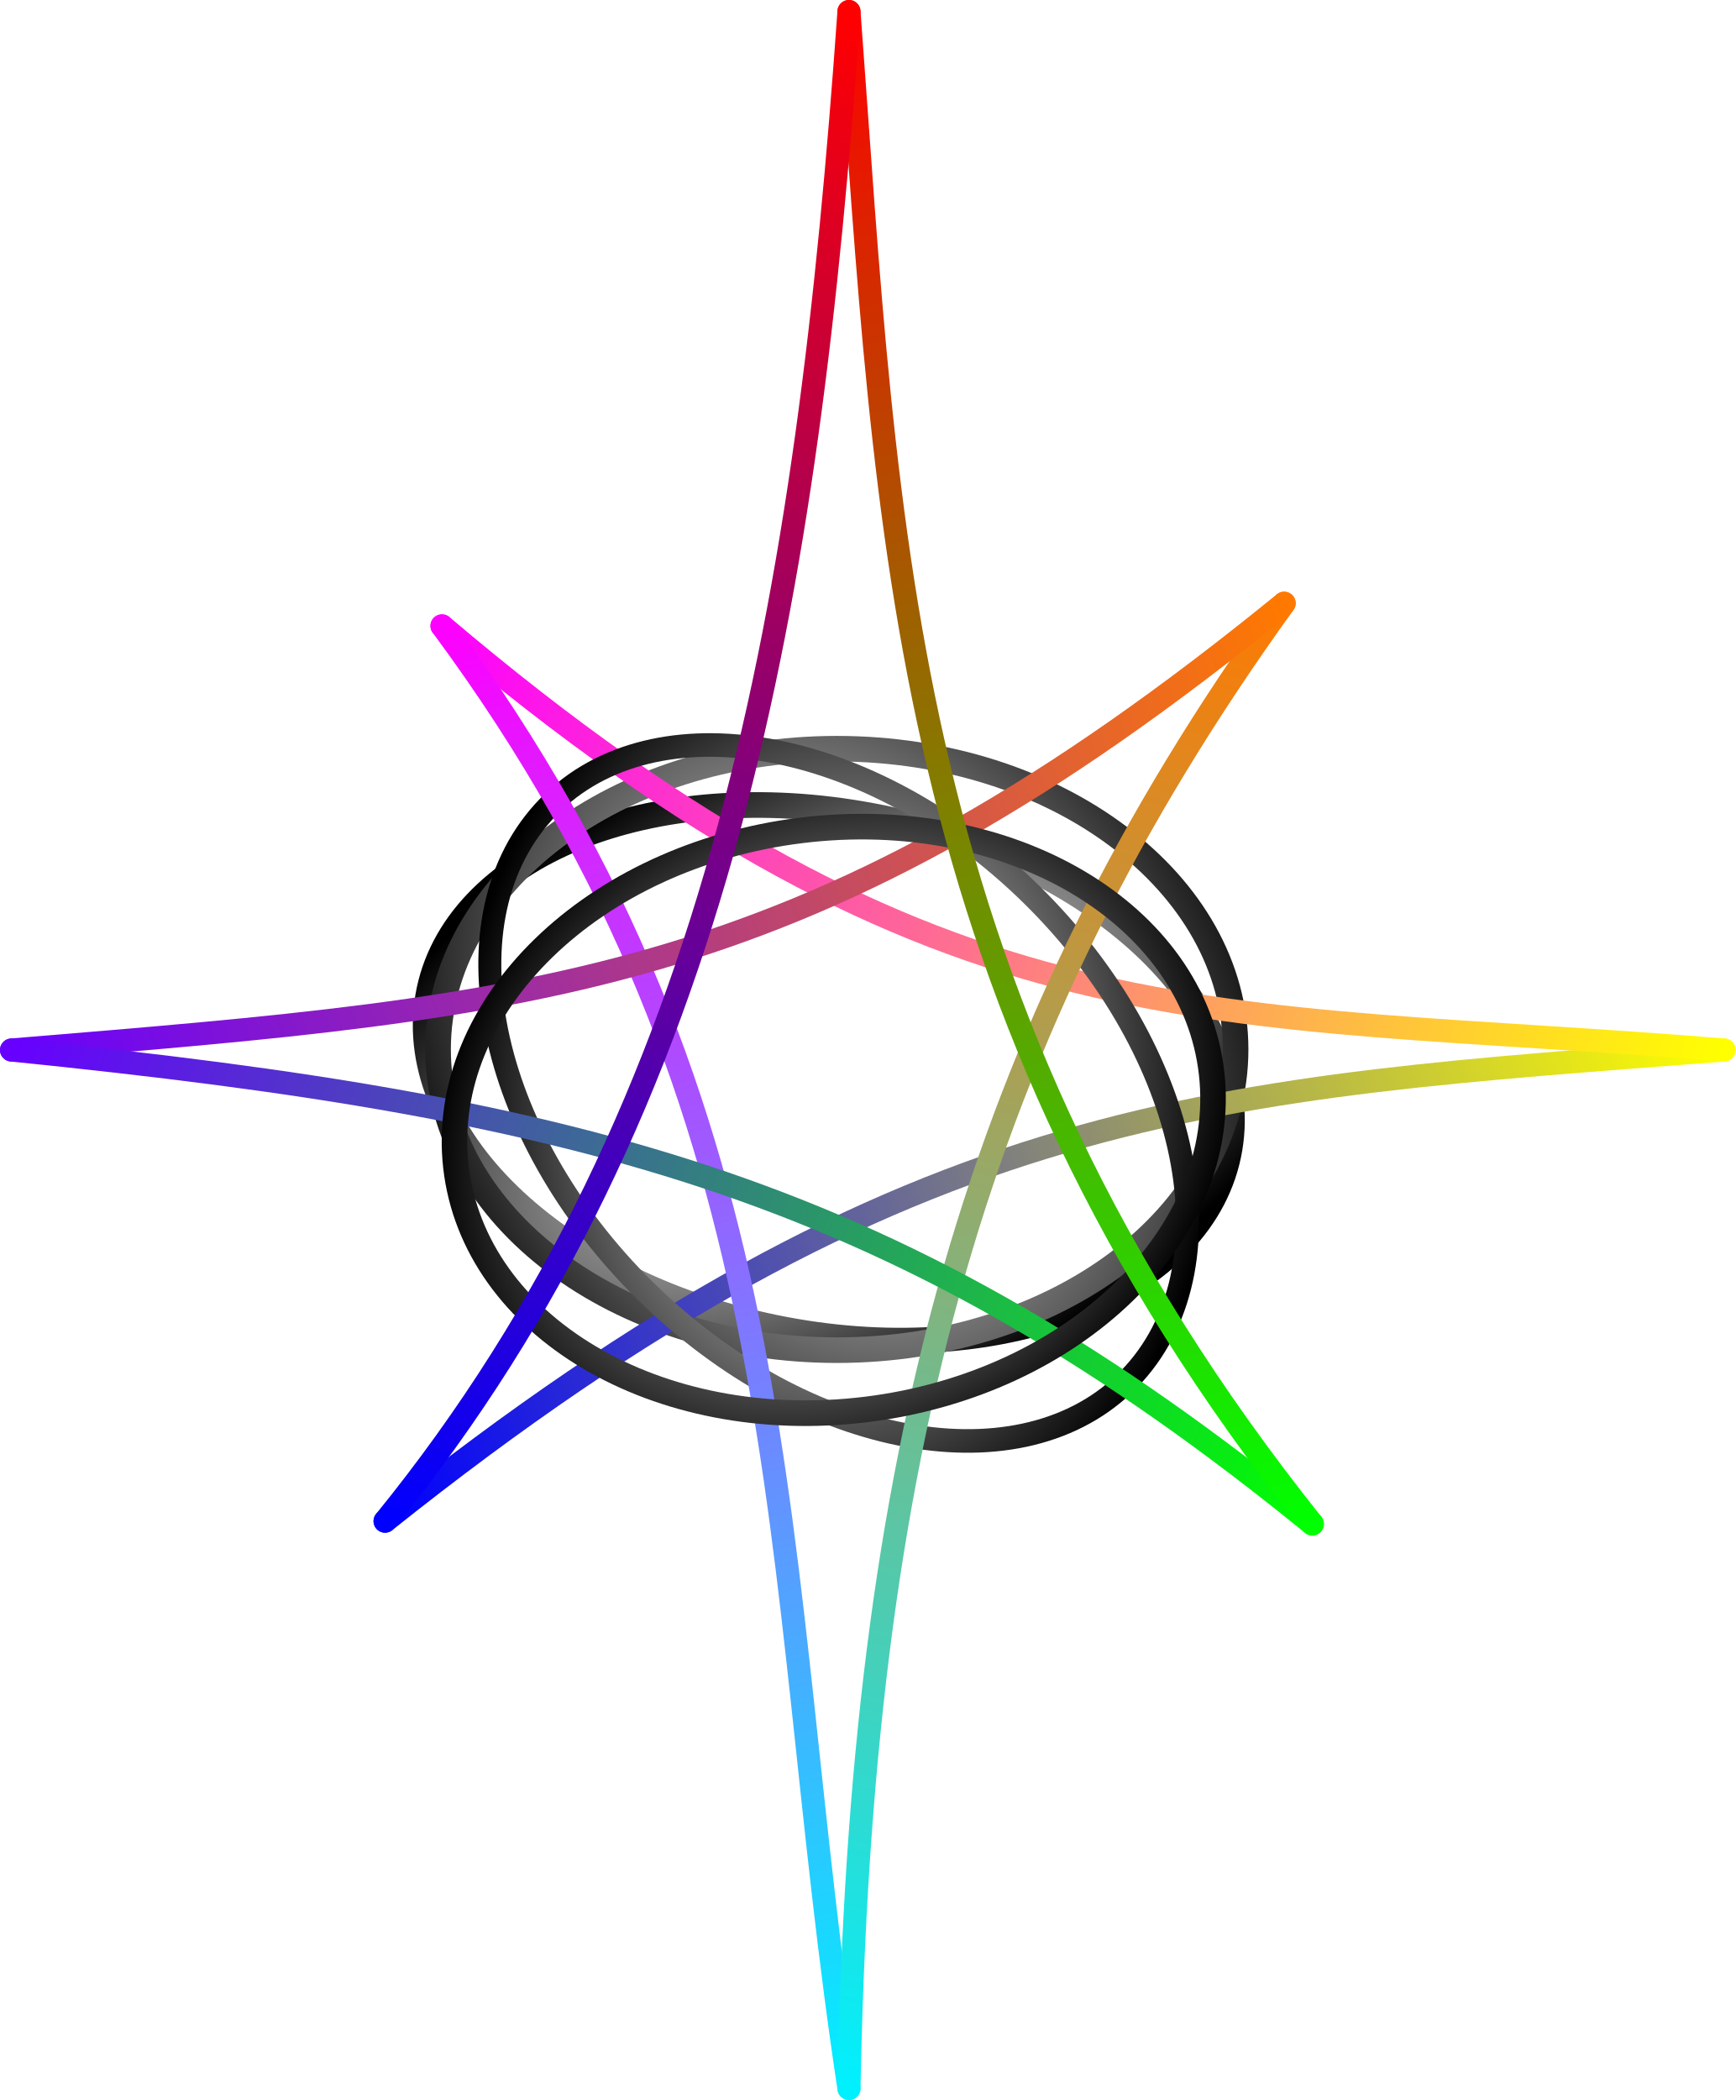
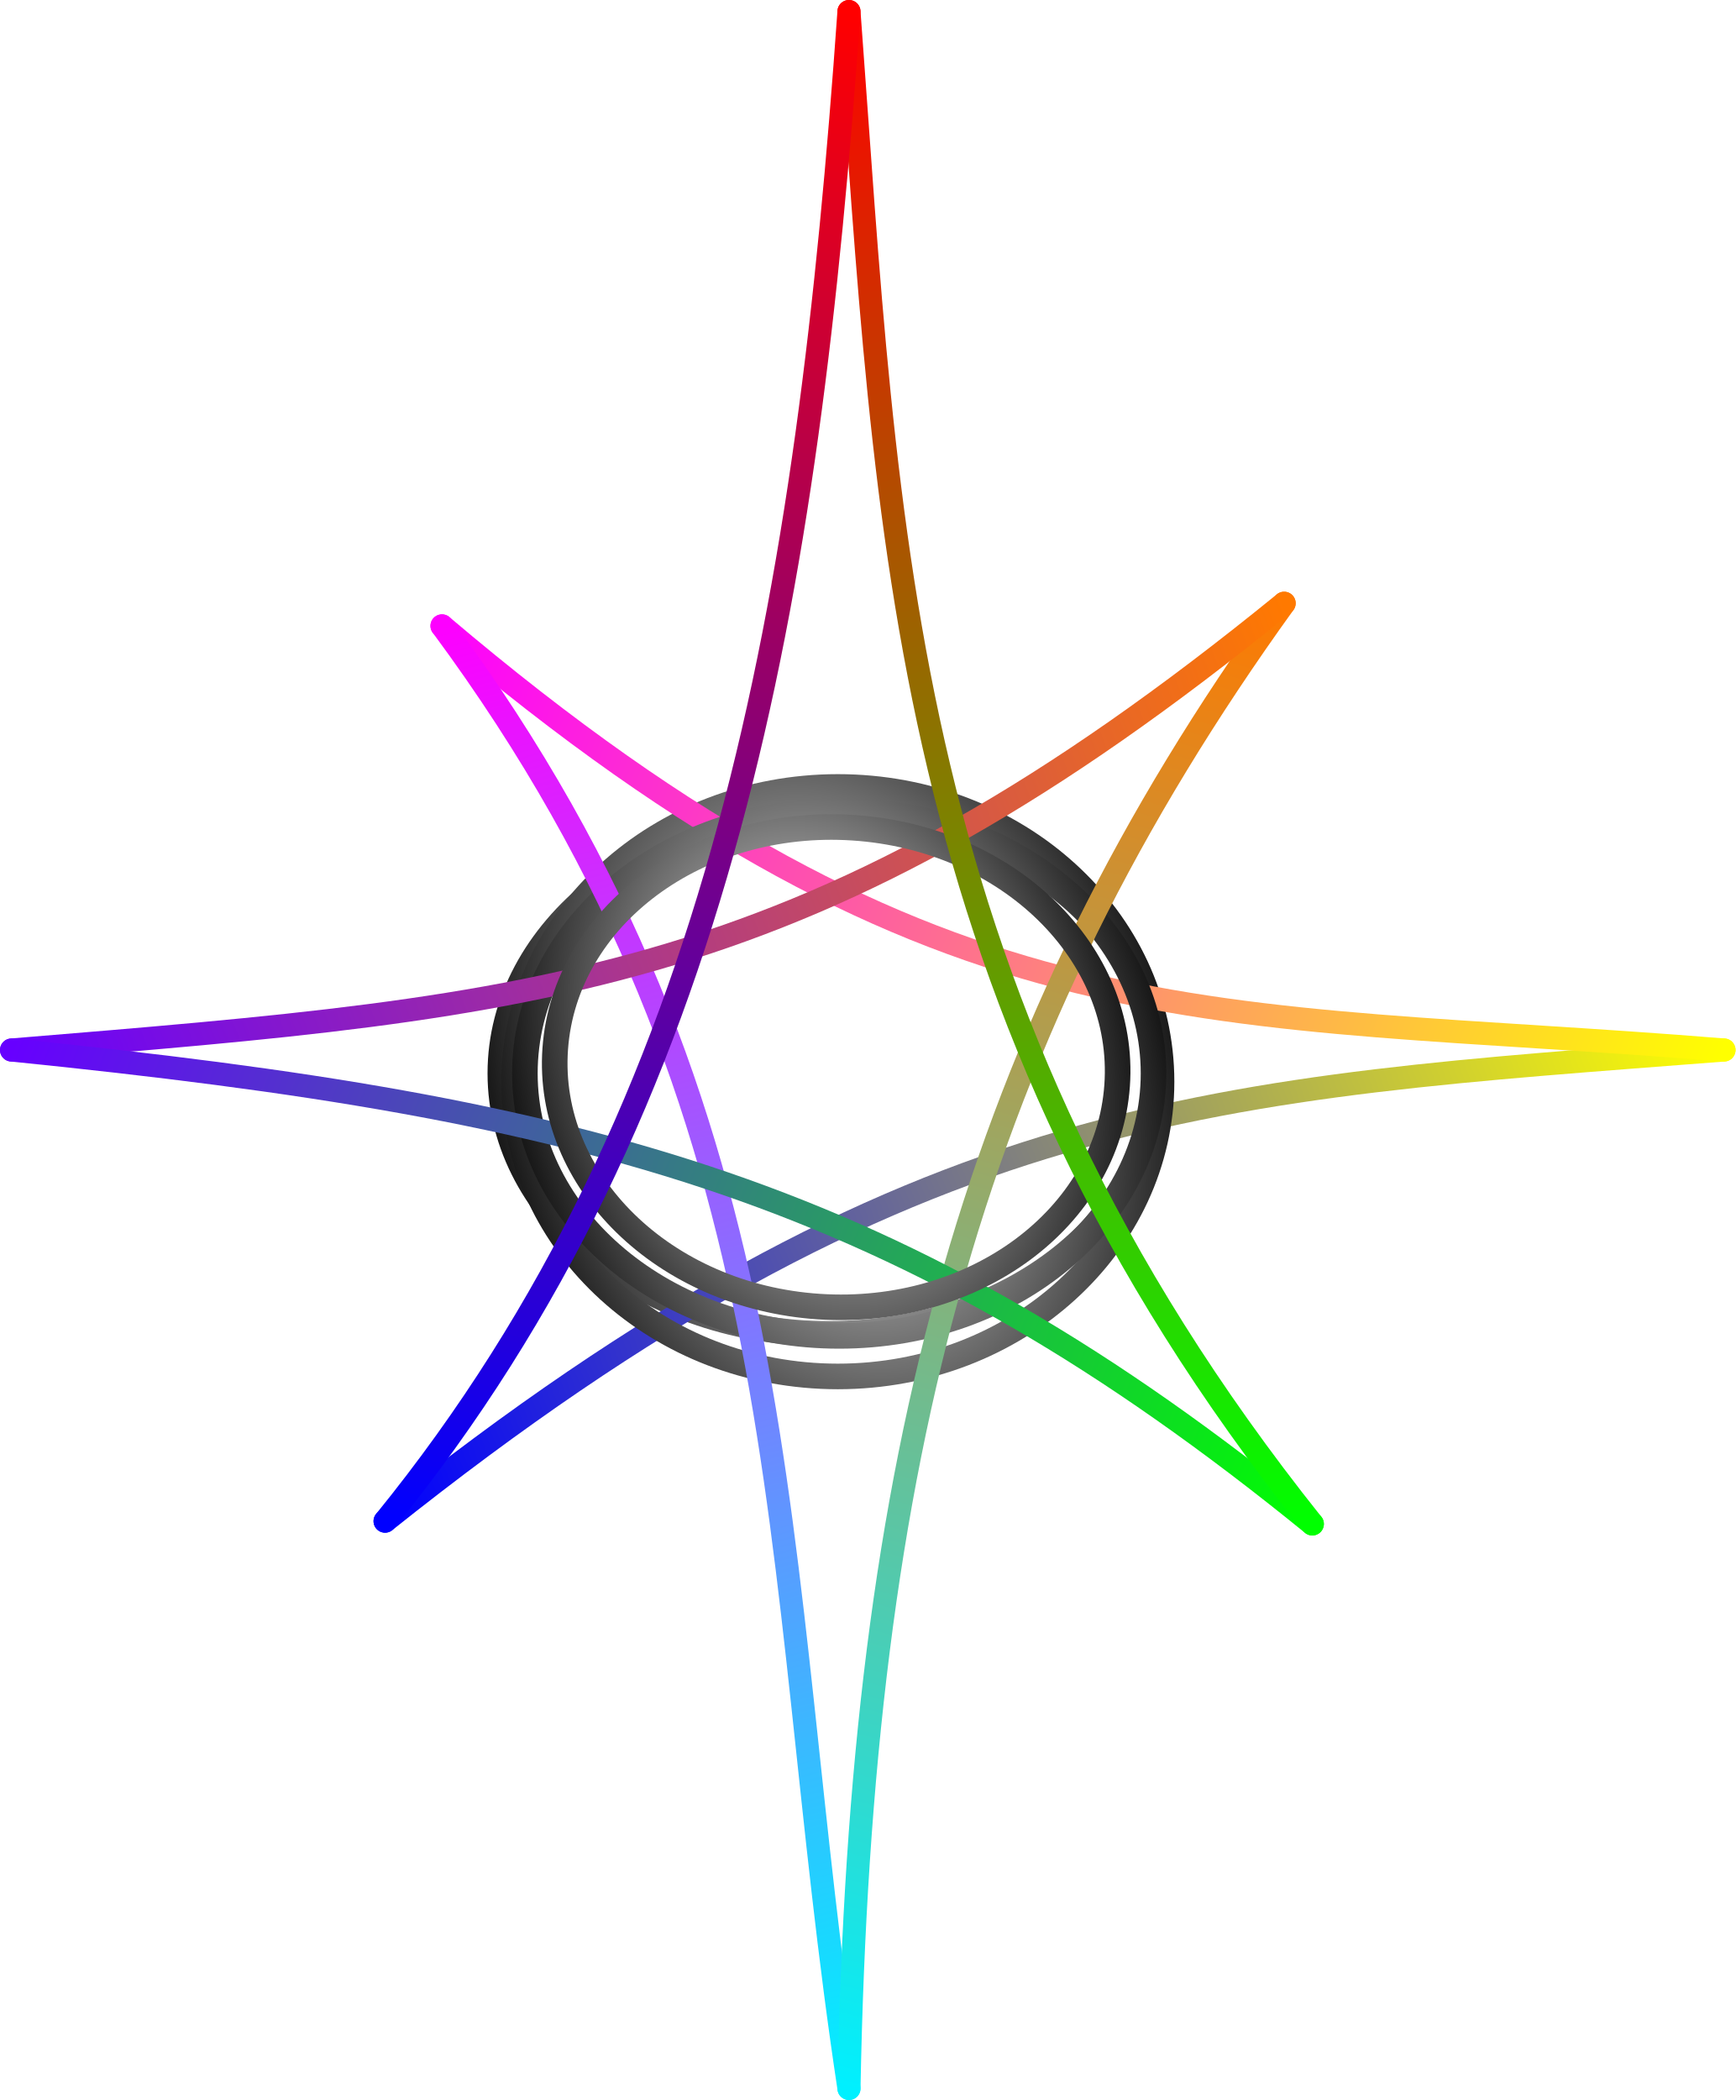
<svg xmlns="http://www.w3.org/2000/svg" xmlns:xlink="http://www.w3.org/1999/xlink" width="726.54" height="878.976" viewBox="0 0 192.23 232.562" version="1.1" id="svg5">
  <defs id="defs2">
    <linearGradient id="linearGradient8705">
      <stop style="stop-color:#ffffff;stop-opacity:1" offset="0" id="stop8701" />
      <stop style="stop-color:#000000;stop-opacity:1" offset="1" id="stop8703" />
    </linearGradient>
    <linearGradient id="linearGradient3180">
      <stop style="stop-color:#0000ff;stop-opacity:1" offset="0" id="stop3176" />
      <stop style="stop-color:#ffff00;stop-opacity:1" offset="1" id="stop3178" />
    </linearGradient>
    <linearGradient id="linearGradient2963">
      <stop style="stop-color:#fd00ff;stop-opacity:1" offset="0" id="stop2959" />
      <stop style="stop-color:#ffff00;stop-opacity:1" offset="1" id="stop2961" />
    </linearGradient>
    <linearGradient id="linearGradient2822">
      <stop style="stop-color:#fd00ff;stop-opacity:1" offset="0" id="stop2818" />
      <stop style="stop-color:#00f0ff;stop-opacity:1" offset="1" id="stop2820" />
    </linearGradient>
    <linearGradient id="linearGradient2643">
      <stop style="stop-color:#00f0ff;stop-opacity:1" offset="0" id="stop2639" />
      <stop style="stop-color:#ff7900;stop-opacity:1" offset="1" id="stop2641" />
    </linearGradient>
    <linearGradient id="linearGradient2540">
      <stop style="stop-color:#6700ff;stop-opacity:1" offset="0" id="stop2536" />
      <stop style="stop-color:#ff7900;stop-opacity:1" offset="1" id="stop2538" />
    </linearGradient>
    <linearGradient id="linearGradient2285">
      <stop style="stop-color:#6700ff;stop-opacity:1" offset="0" id="stop2281" />
      <stop style="stop-color:#00ff00;stop-opacity:1" offset="1" id="stop2283" />
    </linearGradient>
    <linearGradient id="linearGradient2011">
      <stop style="stop-color:#ff0000;stop-opacity:1;" offset="0" id="stop2007" />
      <stop style="stop-color:#00ff00;stop-opacity:1" offset="1" id="stop2009" />
    </linearGradient>
    <linearGradient id="linearGradient1414">
      <stop style="stop-color:#0000ff;stop-opacity:1" offset="0" id="stop1410" />
      <stop style="stop-color:#ff0000;stop-opacity:1" offset="1" id="stop1412" />
    </linearGradient>
    <linearGradient xlink:href="#linearGradient1414" id="linearGradient1416" x1="80.048" y1="187.338" x2="132.292" y2="10.964" gradientUnits="userSpaceOnUse" gradientTransform="matrix(0.9835403,0,0,0.9478815,-49.31007,-22.34477)" />
    <linearGradient xlink:href="#linearGradient2011" id="linearGradient2013" x1="132.292" y1="10.964" x2="184.473" y2="187.664" gradientUnits="userSpaceOnUse" gradientTransform="matrix(0.9835403,0,0,0.9478815,-49.31007,-22.34477)" />
    <linearGradient xlink:href="#linearGradient2285" id="linearGradient2287" x1="37.983" y1="132.292" x2="184.473" y2="187.664" gradientUnits="userSpaceOnUse" gradientTransform="matrix(0.9835403,0,0,0.9478815,-49.31007,-22.34477)" />
    <linearGradient xlink:href="#linearGradient2540" id="linearGradient2542" x1="37.983" y1="132.292" x2="181.298" y2="80.095" gradientUnits="userSpaceOnUse" gradientTransform="matrix(0.9835403,0,0,0.9478815,-49.31007,-22.34477)" />
    <linearGradient xlink:href="#linearGradient2643" id="linearGradient2645" x1="132.292" y1="253.619" x2="181.298" y2="80.095" gradientUnits="userSpaceOnUse" gradientTransform="matrix(0.9835403,0,0,0.9478815,-49.31007,-22.34477)" />
    <linearGradient xlink:href="#linearGradient2822" id="linearGradient2824" x1="86.46" y1="82.741" x2="132.292" y2="253.619" gradientUnits="userSpaceOnUse" gradientTransform="matrix(0.9835403,0,0,0.9478815,-49.31007,-22.34477)" />
    <linearGradient xlink:href="#linearGradient2963" id="linearGradient2965" x1="86.46" y1="82.741" x2="230.833" y2="132.292" gradientUnits="userSpaceOnUse" gradientTransform="matrix(0.9835403,0,0,0.9478815,-49.31007,-22.34477)" />
    <linearGradient xlink:href="#linearGradient3180" id="linearGradient3182" x1="80.048" y1="187.338" x2="230.833" y2="132.292" gradientUnits="userSpaceOnUse" gradientTransform="matrix(0.9835403,0,0,0.9478815,-49.31007,-22.34477)" />
    <radialGradient xlink:href="#linearGradient8705" id="radialGradient8707" cx="131.18" cy="134.906" fx="131.18" fy="134.906" r="36.99" gradientTransform="matrix(0.9359072,-0.7030314,0.8695472,1.13422,-108.6472,-37.54045)" gradientUnits="userSpaceOnUse" />
-     <radialGradient xlink:href="#linearGradient8705" id="radialGradient8964" gradientUnits="userSpaceOnUse" gradientTransform="matrix(1.052814,-0.8176535,0.9781648,1.319143,-190.6074,32.28896)" cx="131.18" cy="134.906" fx="131.18" fy="134.906" r="36.99" />
+     <radialGradient xlink:href="#linearGradient8705" id="radialGradient8964" gradientUnits="userSpaceOnUse" gradientTransform="matrix(0.8545938,-0.8014138,0.7939992,1.292944,-139.6462,37.26503)" cx="131.18" cy="134.906" fx="131.18" fy="134.906" r="36.99" />
    <radialGradient xlink:href="#linearGradient8705" id="radialGradient9345" gradientUnits="userSpaceOnUse" gradientTransform="matrix(-1.19206,-0.3863911,0.2902891,-1.036382,50.91385,310.1311)" cx="131.18" cy="134.906" fx="131.18" fy="134.906" r="36.99" />
    <radialGradient xlink:href="#linearGradient8705" id="radialGradient9448" gradientUnits="userSpaceOnUse" gradientTransform="matrix(-1.408747,-1.191069,0.6447966,-0.7838692,2.614082,351.166)" cx="131.18" cy="134.906" fx="131.18" fy="134.906" r="36.99" />
+     <radialGradient xlink:href="#linearGradient8705" id="radialGradient872" gradientUnits="userSpaceOnUse" gradientTransform="matrix(0.7785629,-0.6737141,0.7233593,1.086922,-114.8375,39.63947)" cx="131.18" cy="134.906" fx="131.18" fy="134.906" r="36.99" />
+     <radialGradient xlink:href="#linearGradient8705" id="radialGradient930" gradientUnits="userSpaceOnUse" gradientTransform="matrix(0.8481691,-0.8176535,0.7880301,1.319143,-138.9854,34.9348)" cx="131.18" cy="134.906" fx="131.18" fy="134.906" r="36.99" />
+     <radialGradient xlink:href="#linearGradient8705" id="radialGradient1222" gradientUnits="userSpaceOnUse" gradientTransform="matrix(0.8120414,-0.7753238,0.7544641,1.250852,-128.5834,38.5949)" cx="131.18" cy="134.906" fx="131.18" fy="134.906" r="36.99" />
  </defs>
-   <g id="layer1" style="display:none" transform="translate(13.22917,13.22917)">
-     <path style="fill:#e6e6e6;stroke:#e6e6e6;stroke-width:1;stroke-linecap:butt;stroke-linejoin:miter;stroke-opacity:1" d="M 132.292,0 V 264.583" id="path859" />
-     <path style="fill:#e6e6e6;stroke:#e6e6e6;stroke-width:1;stroke-linecap:butt;stroke-linejoin:miter;stroke-opacity:1" d="M 0,132.292 H 264.583" id="path927" />
-     <path style="fill:#e6e6e6;stroke:#e6e6e6;stroke-width:1;stroke-linecap:butt;stroke-linejoin:miter;stroke-opacity:1" d="M 0,0 264.583,264.583" id="path1178" />
-     <path style="fill:#e6e6e6;stroke:#e6e6e6;stroke-width:1;stroke-linecap:butt;stroke-linejoin:miter;stroke-opacity:1" d="M 0,264.583 264.583,0" id="path1279" />
-     <path style="fill:none;stroke:#000000;stroke-width:0.265px;stroke-linecap:butt;stroke-linejoin:miter;stroke-opacity:1" d="M 0,132.292 132.292,0 264.583,132.292 132.292,264.583 Z" id="path1538" />
-   </g>
  <g id="layer2" transform="translate(13.22917,13.22917)">
-     <ellipse style="fill:none;stroke:url(#radialGradient9448);stroke-width:2.834;stroke-linecap:round;stroke-miterlimit:4;stroke-dasharray:none;stroke-opacity:1" id="ellipse9446" transform="matrix(-0.9826204,-0.1856261,-0.1679267,0.9857995,0,0)" cx="-95.199" cy="89.173" rx="45.181" ry="28.851" />
-     <ellipse style="fill:none;stroke:url(#radialGradient8964);stroke-width:2.833;stroke-linecap:round;stroke-miterlimit:4;stroke-dasharray:none;stroke-opacity:1" id="ellipse8962" cx="79.461" cy="102.989" rx="44.168" ry="33.304" />
+     <ellipse style="fill:none;stroke:url(#radialGradient930);stroke-width:2.833;stroke-linecap:round;stroke-miterlimit:4;stroke-dasharray:none;stroke-opacity:1" id="ellipse9446" cx="78.587" cy="105.635" rx="36.399" ry="28.851">
+       <animateTransform attributeName="transform" attributeType="XML" type="rotate" from="45 79.461 105" to="-315 79.461 105" dur="10s" repeatCount="indefinite" />
+     </ellipse>
    <path style="fill:none;stroke:url(#linearGradient3182);stroke-width:2.555;stroke-linecap:round;stroke-linejoin:miter;stroke-miterlimit:4;stroke-dasharray:none;stroke-opacity:1" d="m 177.724,103.052 c -56.067,4.373 -89.566,5.319 -148.303,52.178" id="path1390" />
+     <ellipse style="fill:none;stroke:url(#radialGradient8964);stroke-width:2.833;stroke-linecap:round;stroke-miterlimit:4;stroke-dasharray:none;stroke-opacity:1" id="ellipse8962" cx="79.574" cy="106.561" rx="35.852" ry="32.642">
+       <animateTransform attributeName="transform" attributeType="XML" type="rotate" from="0 81 105" to="360 81 105" dur="10s" repeatCount="indefinite" />
+     </ellipse>
    <path style="fill:none;stroke:url(#linearGradient2965);stroke-width:2.555;stroke-linecap:round;stroke-linejoin:miter;stroke-miterlimit:4;stroke-dasharray:none;stroke-opacity:1" d="m 35.727,56.083 c 55.632,47.191 85.007,42.3 141.997,46.969" id="path1388" />
-     <ellipse style="fill:none;stroke:url(#radialGradient8707);stroke-width:2.578;stroke-linecap:round;stroke-miterlimit:4;stroke-dasharray:none;stroke-opacity:1" id="path8579" ry="30.665" rx="45.136" cy="23.248" cx="131.432" transform="matrix(0.724719,0.6890446,-0.6704571,0.7419483,0,0)" />
+     <ellipse style="fill:none;stroke:url(#radialGradient1222);stroke-width:2.833;stroke-linecap:round;stroke-miterlimit:4;stroke-dasharray:none;stroke-opacity:1" id="path8579" ry="29.077" rx="34.814" cx="79.722" cy="105.635">
+       <animateTransform attributeName="transform" attributeType="XML" type="rotate" from="90 78 105" to="-270 78 105" dur="10s" repeatCount="indefinite" />
+     </ellipse>
    <path style="fill:none;stroke:url(#linearGradient2824);stroke-width:2.555;stroke-linecap:round;stroke-linejoin:miter;stroke-miterlimit:4;stroke-dasharray:none;stroke-opacity:1" d="M 80.804,218.056 C 71.872,159.335 76.297,110.912 35.727,56.083" id="path1386" />
    <path style="fill:none;stroke:url(#linearGradient2645);stroke-width:2.555;stroke-linecap:round;stroke-linejoin:miter;stroke-miterlimit:4;stroke-dasharray:none;stroke-opacity:1" d="M 129.004,53.576 C 94.542,101.397 82.129,148.034 80.804,218.056" id="path1384" />
    <path style="fill:none;stroke:url(#linearGradient2542);stroke-width:2.555;stroke-linecap:round;stroke-linejoin:miter;stroke-miterlimit:4;stroke-dasharray:none;stroke-opacity:1" d="M -11.952,103.052 C 47.174,98.161 76.73,96.109 129.004,53.576" id="path1382" />
    <path style="fill:none;stroke:url(#linearGradient2287);stroke-width:2.555;stroke-linecap:round;stroke-linejoin:miter;stroke-miterlimit:4;stroke-dasharray:none;stroke-opacity:1" d="M 132.127,155.538 C 86.514,118.45 52.278,109.572 -11.952,103.052" id="path1380" />
-     <ellipse style="fill:none;stroke:url(#radialGradient9345);stroke-width:2.833;stroke-linecap:round;stroke-miterlimit:4;stroke-dasharray:none;stroke-opacity:1" id="ellipse9263" transform="matrix(-0.9925207,0.1220764,0.1113091,0.9937858,0,0)" ry="32.264" rx="42.169" cy="119.631" cx="-66.299" />
+     <ellipse style="fill:none;stroke:url(#radialGradient872);stroke-width:2.834;stroke-linecap:round;stroke-miterlimit:4;stroke-dasharray:none;stroke-opacity:1" id="ellipse_0" ry="26.584" rx="31.184" cx="86.617" cy="99.55" transform="matrix(0.9978681,0.06526358,-0.07076851,0.9974928,0,0)">
+       <animateTransform attributeName="transform" attributeType="XML" type="rotate" from="210 85 100" to="-150 85 100" dur="10s" repeatCount="indefinite" />
+     </ellipse>
    <path style="fill:none;stroke:url(#linearGradient2013);stroke-width:2.555;stroke-linecap:round;stroke-linejoin:miter;stroke-opacity:1" d="m 80.804,-11.952 c 4.325,57.669 5.125,109.601 51.322,167.49" id="path1378" />
-     <path style="fill:none;stroke:url(#linearGradient1416);stroke-width:2.555;stroke-linecap:round;stroke-linejoin:miter;stroke-miterlimit:4;stroke-dasharray:none;stroke-opacity:1" d="M 29.421,155.23 C 67.04,108.906 76.247,52.574 80.804,-11.952" id="path1607" />
+     <path style="fill:none;stroke:url(#linearGradient1416);stroke-width:2.555;stroke-linecap:round;stroke-linejoin:miter;stroke-miterlimit:4;stroke-dasharray:none;stroke-opacity:1" d="M 29.421,155.23 C 67.04,108.906 76.247,52.574 80.804,-11.952" id="line_0" />
  </g>
</svg>
